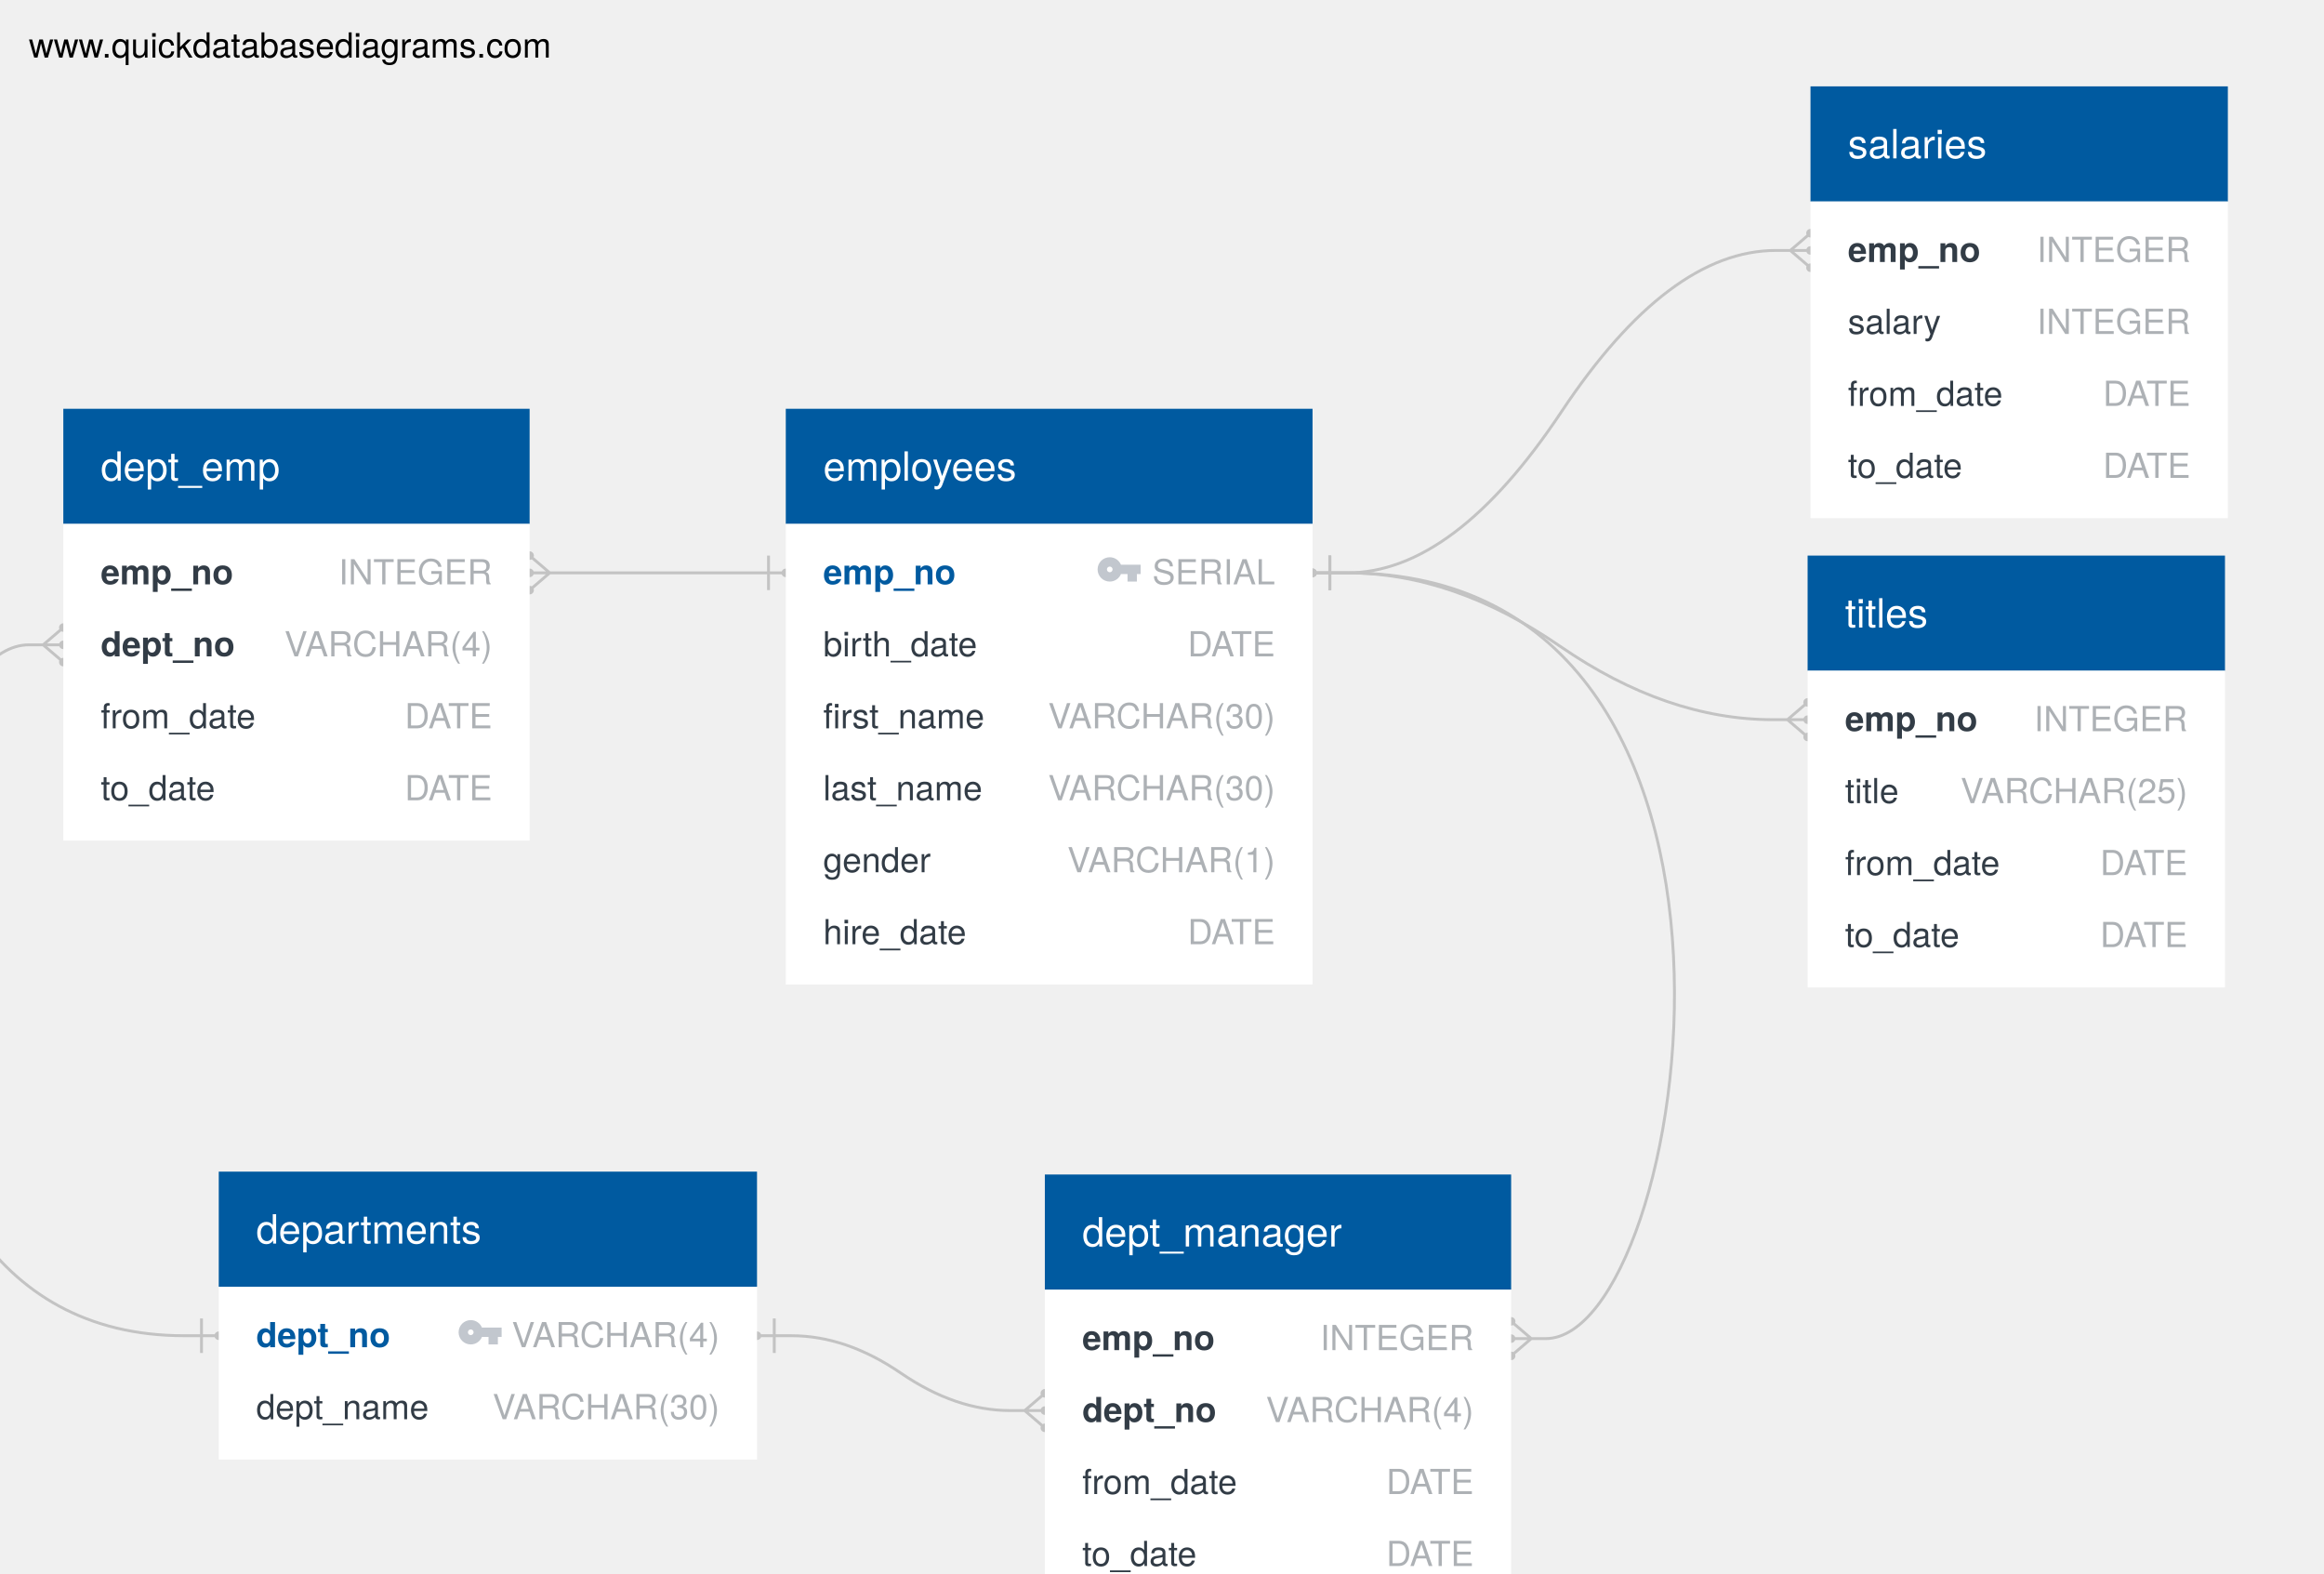
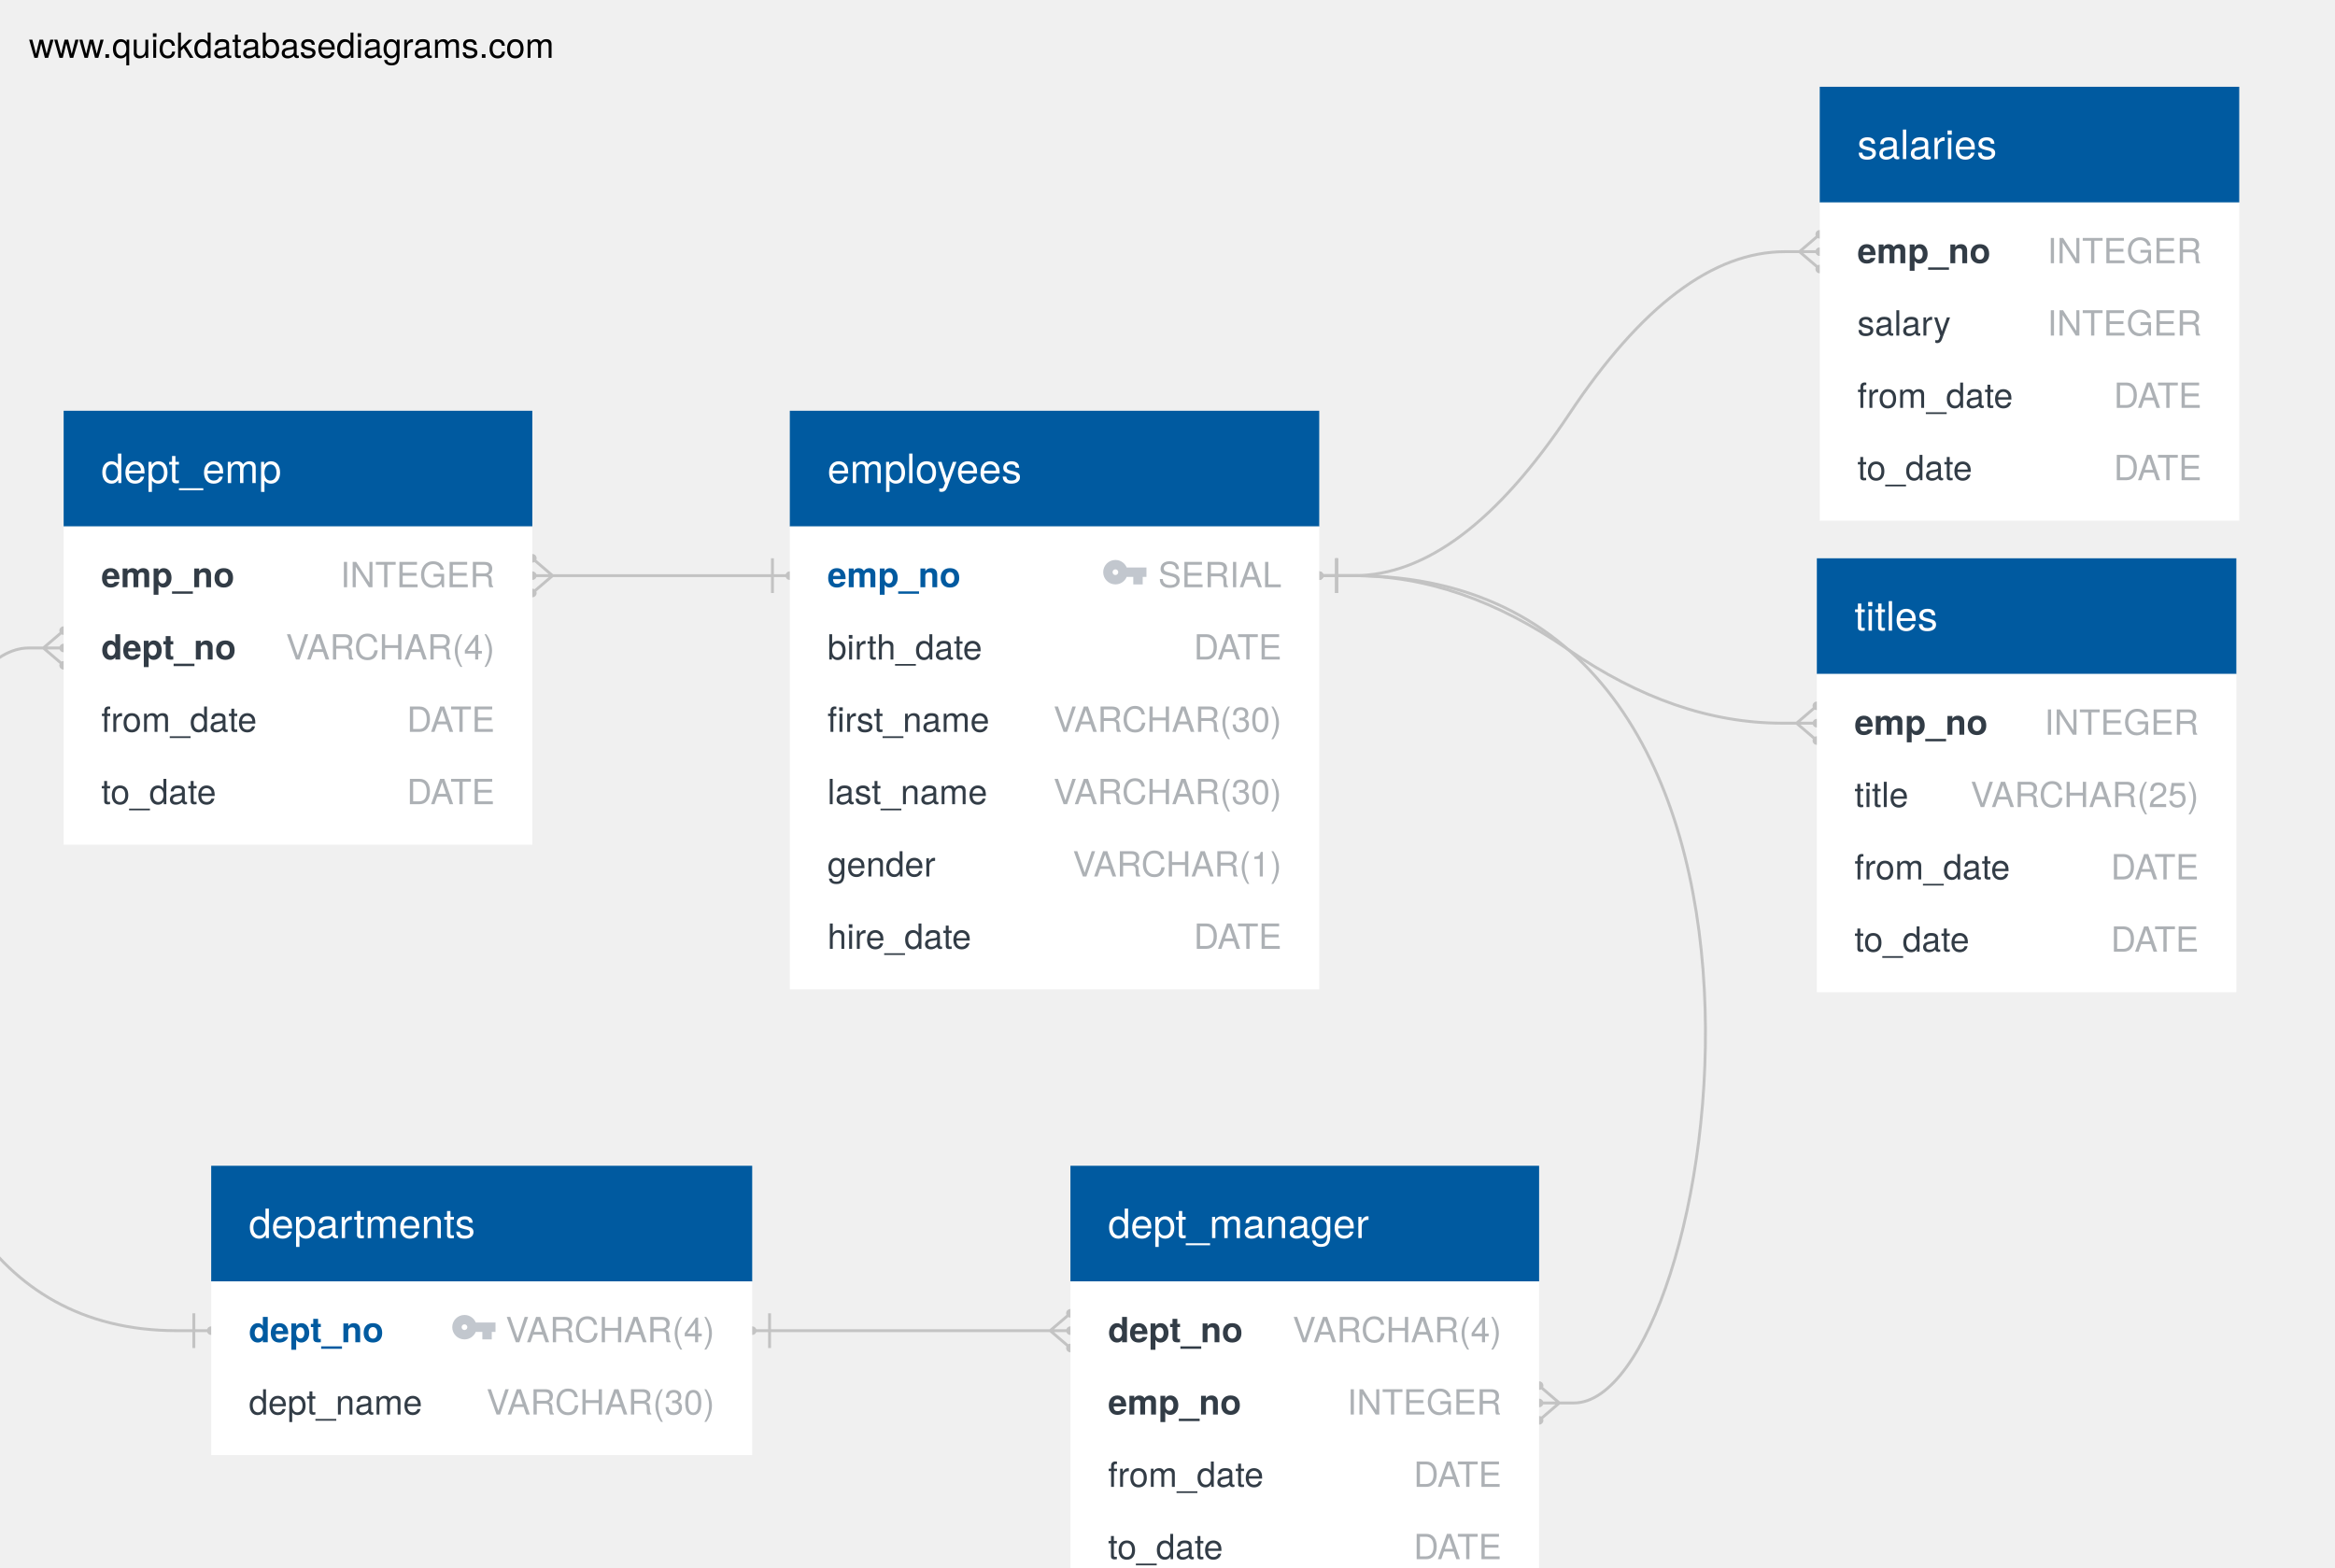
<svg xmlns="http://www.w3.org/2000/svg" class="diagram-root" style="background: #f5f6f6">
  <style>.diagram-root { font-family: "Helvetica Neue", sans-serif; font-size: 12px; } .t { overflow: visible; } .t-bg { y: 40; fill: #fff;   } .th { fill: #005aa0;   } .tht { fill: #fff; font-size: 14px;  } .tf { fill: #323c46; overflow: visible; } .tf.pk { fill: #005aa0; font-weight: bold; } .tf.fk { font-weight: bold; } .ty { fill: #adb1b5; font-weight: normal; text-anchor: end; } .r { fill: transparent; stroke: #c3c3c3; stroke-width: 1; } .l { stroke: 1; } .i { fill: #c2c7ce; stroke: #c2c7ce; } .i.ix { fill: #afb3b6; stroke: #000; } .fa { fill: transparent; overflow: visible; } .fa .bg.hover { fill: #f7f7f7; } .c { cy: 12; r: 4; stroke: #d2d2dc; fill: #d2d2dc; } .hr { fill: transparent; stroke: #323c46; stroke-opacity: 0.035; stroke-width: 13; } .dc { stroke: #fa5a3c; fill: #fa5a3c; } .x { stroke: white; stroke-width: 1; } .hl .th { fill: #1b9bff; } .hl .tht {  } .fhl .bg { fill: #e7f4ff; } .fhls .bg {  } .r.hl { stroke: #1b9bff; } .dim { opacity: 0.25; }</style>
  <g class="drawing-wrapper" transform="translate(2, 27) scale(1,1)">
    <g class="rs">
      <path d="M 182 172 m -1, 0 a 1,1 0 1,0 2,0 a 1,1 0 1,0 -2,0 M 182 172 m -0.5, 0 a 0.5,0.5 0 1,0 1,0 a 0.5,0.5 0 1,0 -1,0  M182 172 L182 172 194 172 M 182 178 m -1, 0 a 1,1 0 1,0 2,0 a 1,1 0 1,0 -2,0 M 182 178 m -0.5, 0 a 0.5,0.5 0 1,0 1,0 a 0.5,0.5 0 1,0 -1,0  M182 178 L182 178 189 172 182 166 M 182 166 m -1, 0 a 1,1 0 1,0 2,0 a 1,1 0 1,0 -2,0 M 182 166 m -0.5, 0 a 0.5,0.5 0 1,0 1,0 a 0.5,0.5 0 1,0 -1,0  M194 172 Q 210.25 172, 226.5 172 T 259 172 M 271 172 m -1, 0 a 1,1 0 1,0 2,0 a 1,1 0 1,0 -2,0 M 271 172 m -0.5, 0 a 0.5,0.5 0 1,0 1,0 a 0.5,0.5 0 1,0 -1,0  M271 172 L271 172 259 172 M265 178 L265 178 265 166" id="h1139284389" class="r" />
-       <path d="M 20 197 m -1, 0 a 1,1 0 1,0 2,0 a 1,1 0 1,0 -2,0 M 20 197 m -0.5, 0 a 0.5,0.5 0 1,0 1,0 a 0.5,0.5 0 1,0 -1,0  M20 197 L20 197 8 197 M 20 203 m -1, 0 a 1,1 0 1,0 2,0 a 1,1 0 1,0 -2,0 M 20 203 m -0.5, 0 a 0.5,0.5 0 1,0 1,0 a 0.5,0.5 0 1,0 -1,0  M20 203 L20 203 13 197 20 191 M 20 191 m -1, 0 a 1,1 0 1,0 2,0 a 1,1 0 1,0 -2,0 M 20 191 m -0.5, 0 a 0.5,0.5 0 1,0 1,0 a 0.5,0.5 0 1,0 -1,0  M8 197 C -42 197, -74.4 437, 62 437 M 74 437 m -1, 0 a 1,1 0 1,0 2,0 a 1,1 0 1,0 -2,0 M 74 437 m -0.5, 0 a 0.5,0.5 0 1,0 1,0 a 0.5,0.5 0 1,0 -1,0  M74 437 L74 437 62 437 M68 443 L68 443 68 431" id="h1607168654" class="r" />
-       <path d="M 523 438 m -1, 0 a 1,1 0 1,0 2,0 a 1,1 0 1,0 -2,0 M 523 438 m -0.5, 0 a 0.5,0.5 0 1,0 1,0 a 0.5,0.5 0 1,0 -1,0  M523 438 L523 438 535 438 M 523 444 m -1, 0 a 1,1 0 1,0 2,0 a 1,1 0 1,0 -2,0 M 523 444 m -0.5, 0 a 0.5,0.5 0 1,0 1,0 a 0.5,0.5 0 1,0 -1,0  M523 444 L523 444 530 438 523 432 M 523 432 m -1, 0 a 1,1 0 1,0 2,0 a 1,1 0 1,0 -2,0 M 523 432 m -0.5, 0 a 0.5,0.5 0 1,0 1,0 a 0.5,0.5 0 1,0 -1,0  M535 438 C 585 438, 626.4 172, 466 172 M 454 172 m -1, 0 a 1,1 0 1,0 2,0 a 1,1 0 1,0 -2,0 M 454 172 m -0.5, 0 a 0.5,0.5 0 1,0 1,0 a 0.5,0.5 0 1,0 -1,0  M454 172 L454 172 466 172 M460 178 L460 178 460 166" id="h2286254435" class="r" />
-       <path d="M 361 463 m -1, 0 a 1,1 0 1,0 2,0 a 1,1 0 1,0 -2,0 M 361 463 m -0.5, 0 a 0.5,0.5 0 1,0 1,0 a 0.5,0.5 0 1,0 -1,0  M361 463 L361 463 349 463 M 361 469 m -1, 0 a 1,1 0 1,0 2,0 a 1,1 0 1,0 -2,0 M 361 469 m -0.5, 0 a 0.5,0.5 0 1,0 1,0 a 0.5,0.5 0 1,0 -1,0  M361 469 L361 469 354 463 361 457 M 361 457 m -1, 0 a 1,1 0 1,0 2,0 a 1,1 0 1,0 -2,0 M 361 457 m -0.5, 0 a 0.5,0.5 0 1,0 1,0 a 0.5,0.5 0 1,0 -1,0  M349 463 Q 330 463, 311 450 T 273 437 M 261 437 m -1, 0 a 1,1 0 1,0 2,0 a 1,1 0 1,0 -2,0 M 261 437 m -0.5, 0 a 0.5,0.5 0 1,0 1,0 a 0.5,0.5 0 1,0 -1,0  M261 437 L261 437 273 437 M267 443 L267 443 267 431" id="h1397587031" class="r" />
+       <path d="M 20 197 m -1, 0 a 1,1 0 1,0 2,0 a 1,1 0 1,0 -2,0 M 20 197 m -0.5, 0 a 0.5,0.5 0 1,0 1,0 a 0.5,0.5 0 1,0 -1,0  M20 197 L20 197 8 197 M 20 203 m -1, 0 a 1,1 0 1,0 2,0 a 1,1 0 1,0 -2,0 M 20 203 m -0.5, 0 a 0.5,0.5 0 1,0 1,0 a 0.5,0.5 0 1,0 -1,0  M20 203 L20 203 13 197 20 191 M 20 191 m -1, 0 a 1,1 0 1,0 2,0 a 1,1 0 1,0 -2,0 M 20 191 m -0.5, 0 a 0.5,0.5 0 1,0 1,0 a 0.5,0.5 0 1,0 -1,0  M8 197 C -42 197, -72.6 433, 59 433 M 71 433 m -1, 0 a 1,1 0 1,0 2,0 a 1,1 0 1,0 -2,0 M 71 433 m -0.5, 0 a 0.5,0.5 0 1,0 1,0 a 0.5,0.5 0 1,0 -1,0  M71 433 L71 433 59 433 M65 439 L65 439 65 427" id="h1607168654" class="r" />
+       <path d="M 368 433 m -1, 0 a 1,1 0 1,0 2,0 a 1,1 0 1,0 -2,0 M 368 433 m -0.5, 0 a 0.5,0.5 0 1,0 1,0 a 0.5,0.5 0 1,0 -1,0  M368 433 L368 433 356 433 M 368 439 m -1, 0 a 1,1 0 1,0 2,0 a 1,1 0 1,0 -2,0 M 368 439 m -0.5, 0 a 0.5,0.5 0 1,0 1,0 a 0.5,0.5 0 1,0 -1,0  M368 439 L368 439 361 433 368 427 M 368 427 m -1, 0 a 1,1 0 1,0 2,0 a 1,1 0 1,0 -2,0 M 368 427 m -0.5, 0 a 0.5,0.5 0 1,0 1,0 a 0.5,0.5 0 1,0 -1,0  M356 433 Q 334.5 433, 313 433 T 270 433 M 258 433 m -1, 0 a 1,1 0 1,0 2,0 a 1,1 0 1,0 -2,0 M 258 433 m -0.5, 0 a 0.5,0.5 0 1,0 1,0 a 0.5,0.5 0 1,0 -1,0  M258 433 L258 433 270 433 M264 439 L264 439 264 427" id="h1397587031" class="r" />
+       <path d="M 530 458 m -1, 0 a 1,1 0 1,0 2,0 a 1,1 0 1,0 -2,0 M 530 458 m -0.5, 0 a 0.5,0.5 0 1,0 1,0 a 0.5,0.5 0 1,0 -1,0  M530 458 L530 458 542 458 M 530 464 m -1, 0 a 1,1 0 1,0 2,0 a 1,1 0 1,0 -2,0 M 530 464 m -0.5, 0 a 0.5,0.5 0 1,0 1,0 a 0.5,0.5 0 1,0 -1,0  M530 464 L530 464 537 458 530 452 M 530 452 m -1, 0 a 1,1 0 1,0 2,0 a 1,1 0 1,0 -2,0 M 530 452 m -0.5, 0 a 0.5,0.5 0 1,0 1,0 a 0.5,0.5 0 1,0 -1,0  M542 458 C 592 458, 637.6 172, 466 172 M 454 172 m -1, 0 a 1,1 0 1,0 2,0 a 1,1 0 1,0 -2,0 M 454 172 m -0.5, 0 a 0.5,0.5 0 1,0 1,0 a 0.5,0.5 0 1,0 -1,0  M454 172 L454 172 466 172 M460 178 L460 178 460 166" id="h2286254435" class="r" />
      <path d="M 627 60 m -1, 0 a 1,1 0 1,0 2,0 a 1,1 0 1,0 -2,0 M 627 60 m -0.5, 0 a 0.5,0.5 0 1,0 1,0 a 0.5,0.5 0 1,0 -1,0  M627 60 L627 60 615 60 M 627 66 m -1, 0 a 1,1 0 1,0 2,0 a 1,1 0 1,0 -2,0 M 627 66 m -0.5, 0 a 0.5,0.5 0 1,0 1,0 a 0.5,0.5 0 1,0 -1,0  M627 66 L627 66 620 60 627 54 M 627 54 m -1, 0 a 1,1 0 1,0 2,0 a 1,1 0 1,0 -2,0 M 627 54 m -0.5, 0 a 0.5,0.5 0 1,0 1,0 a 0.5,0.5 0 1,0 -1,0  M615 60 Q 577.75 60, 540.5 116 T 466 172 M 454 172 m -1, 0 a 1,1 0 1,0 2,0 a 1,1 0 1,0 -2,0 M 454 172 m -0.5, 0 a 0.5,0.5 0 1,0 1,0 a 0.5,0.5 0 1,0 -1,0  M454 172 L454 172 466 172 M460 178 L460 178 460 166" id="h3177548053" class="r" />
      <path d="M 626 223 m -1, 0 a 1,1 0 1,0 2,0 a 1,1 0 1,0 -2,0 M 626 223 m -0.5, 0 a 0.5,0.5 0 1,0 1,0 a 0.5,0.5 0 1,0 -1,0  M626 223 L626 223 614 223 M 626 229 m -1, 0 a 1,1 0 1,0 2,0 a 1,1 0 1,0 -2,0 M 626 229 m -0.5, 0 a 0.5,0.5 0 1,0 1,0 a 0.5,0.5 0 1,0 -1,0  M626 229 L626 229 619 223 626 217 M 626 217 m -1, 0 a 1,1 0 1,0 2,0 a 1,1 0 1,0 -2,0 M 626 217 m -0.5, 0 a 0.5,0.5 0 1,0 1,0 a 0.5,0.5 0 1,0 -1,0  M614 223 Q 577 223, 540 197.5 T 466 172 M 454 172 m -1, 0 a 1,1 0 1,0 2,0 a 1,1 0 1,0 -2,0 M 454 172 m -0.5, 0 a 0.5,0.5 0 1,0 1,0 a 0.5,0.5 0 1,0 -1,0  M454 172 L454 172 466 172 M460 178 L460 178 460 166" id="h3000826536" class="r" />
    </g>
    <g class="hrs" />
    <g class="ts">
-       <svg width="187" height="100" x="74" y="380" id="h475896179" class="t">
-         <rect height="40" width="187" class="th" />
-         <text x="13" y="25" class="tht">departments</text>
-         <rect height="60" width="187" class="t-bg" y="40" />
-         <text x="13" y="61" class="tf pk">dept_no<tspan x="174" class="ty">VARCHAR(4)</tspan>
-         </text>
-         <path d="M7,14A2,2 0 0,1 5,12A2,2 0 0,1 7,10A2,2 0 0,1 9,12A2,2 0 0,1 7,14M12.65,10C11.83,7.67 9.61,6 7, 6A6, 6 0 0, 0 1, 12A6, 6 0 0, 0 7, 18C9.61, 18 11.83, 16.33 12.65, 14H17V18H21V14H23V10H12.65Z" class="i pk" transform="translate(83, 48) scale(0.65)" />
-         <text x="13" y="86" class="tf">dept_name<tspan x="174" class="ty">VARCHAR(30)</tspan>
-         </text>
-       </svg>
      <svg width="162" height="150" x="20" y="115" id="h1090417462" class="t">
        <rect height="40" width="162" class="th" />
        <text x="13" y="25" class="tht">dept_emp</text>
        <rect height="110" width="162" class="t-bg" y="40" />
        <text x="13" y="61" class="tf fk">emp_no<tspan x="149" class="ty">INTEGER</tspan>
        </text>
        <text x="13" y="86" class="tf fk">dept_no<tspan x="149" class="ty">VARCHAR(4)</tspan>
        </text>
        <text x="13" y="111" class="tf">from_date<tspan x="149" class="ty">DATE</tspan>
        </text>
        <text x="13" y="136" class="tf">to_date<tspan x="149" class="ty">DATE</tspan>
        </text>
      </svg>
-       <svg width="162" height="150" x="361" y="381" id="h1676682957" class="t">
+       <svg width="162" height="150" x="368" y="376" id="h1676682957" class="t">
        <rect height="40" width="162" class="th" />
        <text x="13" y="25" class="tht">dept_manager</text>
        <rect height="110" width="162" class="t-bg" y="40" />
-         <text x="13" y="61" class="tf fk">emp_no<tspan x="149" class="ty">INTEGER</tspan>
+         <text x="13" y="61" class="tf fk">dept_no<tspan x="149" class="ty">VARCHAR(4)</tspan>
        </text>
-         <text x="13" y="86" class="tf fk">dept_no<tspan x="149" class="ty">VARCHAR(4)</tspan>
+         <text x="13" y="86" class="tf fk">emp_no<tspan x="149" class="ty">INTEGER</tspan>
        </text>
        <text x="13" y="111" class="tf">from_date<tspan x="149" class="ty">DATE</tspan>
        </text>
        <text x="13" y="136" class="tf">to_date<tspan x="149" class="ty">DATE</tspan>
        </text>
      </svg>
      <svg width="183" height="200" x="271" y="115" id="h1639608377" class="t">
        <rect height="40" width="183" class="th" />
        <text x="13" y="25" class="tht">employees</text>
        <rect height="160" width="183" class="t-bg" y="40" />
        <text x="13" y="61" class="tf pk">emp_no<tspan x="170" class="ty">SERIAL</tspan>
        </text>
        <path d="M7,14A2,2 0 0,1 5,12A2,2 0 0,1 7,10A2,2 0 0,1 9,12A2,2 0 0,1 7,14M12.65,10C11.83,7.67 9.61,6 7, 6A6, 6 0 0, 0 1, 12A6, 6 0 0, 0 7, 18C9.61, 18 11.83, 16.33 12.65, 14H17V18H21V14H23V10H12.65Z" class="i pk" transform="translate(108, 48) scale(0.65)" />
        <text x="13" y="86" class="tf">birth_date<tspan x="170" class="ty">DATE</tspan>
        </text>
        <text x="13" y="111" class="tf">first_name<tspan x="170" class="ty">VARCHAR(30)</tspan>
        </text>
        <text x="13" y="136" class="tf">last_name<tspan x="170" class="ty">VARCHAR(30)</tspan>
        </text>
        <text x="13" y="161" class="tf">gender<tspan x="170" class="ty">VARCHAR(1)</tspan>
        </text>
        <text x="13" y="186" class="tf">hire_date<tspan x="170" class="ty">DATE</tspan>
        </text>
      </svg>
      <svg width="145" height="150" x="627" y="3" id="h2472833127" class="t">
        <rect height="40" width="145" class="th" />
        <text x="13" y="25" class="tht">salaries</text>
        <rect height="110" width="145" class="t-bg" y="40" />
        <text x="13" y="61" class="tf fk">emp_no<tspan x="132" class="ty">INTEGER</tspan>
        </text>
        <text x="13" y="86" class="tf">salary<tspan x="132" class="ty">INTEGER</tspan>
        </text>
        <text x="13" y="111" class="tf">from_date<tspan x="132" class="ty">DATE</tspan>
        </text>
        <text x="13" y="136" class="tf">to_date<tspan x="132" class="ty">DATE</tspan>
        </text>
      </svg>
      <svg width="145" height="150" x="626" y="166" id="h311790747" class="t">
        <rect height="40" width="145" class="th" />
        <text x="13" y="25" class="tht">titles</text>
        <rect height="110" width="145" class="t-bg" y="40" />
        <text x="13" y="61" class="tf fk">emp_no<tspan x="132" class="ty">INTEGER</tspan>
        </text>
        <text x="13" y="86" class="tf">title<tspan x="132" class="ty">VARCHAR(25)</tspan>
        </text>
        <text x="13" y="111" class="tf">from_date<tspan x="132" class="ty">DATE</tspan>
        </text>
        <text x="13" y="136" class="tf">to_date<tspan x="132" class="ty">DATE</tspan>
        </text>
      </svg>
+       <svg width="187" height="100" x="71" y="376" id="h475896179" class="t">
+         <rect height="40" width="187" class="th" />
+         <text x="13" y="25" class="tht">departments</text>
+         <rect height="60" width="187" class="t-bg" y="40" />
+         <text x="13" y="61" class="tf pk">dept_no<tspan x="174" class="ty">VARCHAR(4)</tspan>
+         </text>
+         <path d="M7,14A2,2 0 0,1 5,12A2,2 0 0,1 7,10A2,2 0 0,1 9,12A2,2 0 0,1 7,14M12.65,10C11.83,7.67 9.61,6 7, 6A6, 6 0 0, 0 1, 12A6, 6 0 0, 0 7, 18C9.61, 18 11.83, 16.33 12.65, 14H17V18H21V14H23V10H12.65Z" class="i pk" transform="translate(83, 48) scale(0.65)" />
+         <text x="13" y="86" class="tf">dept_name<tspan x="174" class="ty">VARCHAR(30)</tspan>
+         </text>
+       </svg>
    </g>
  </g>
  <text class="qdbd-link" x="10" y="20">www.quickdatabasediagrams.com</text>
</svg>
